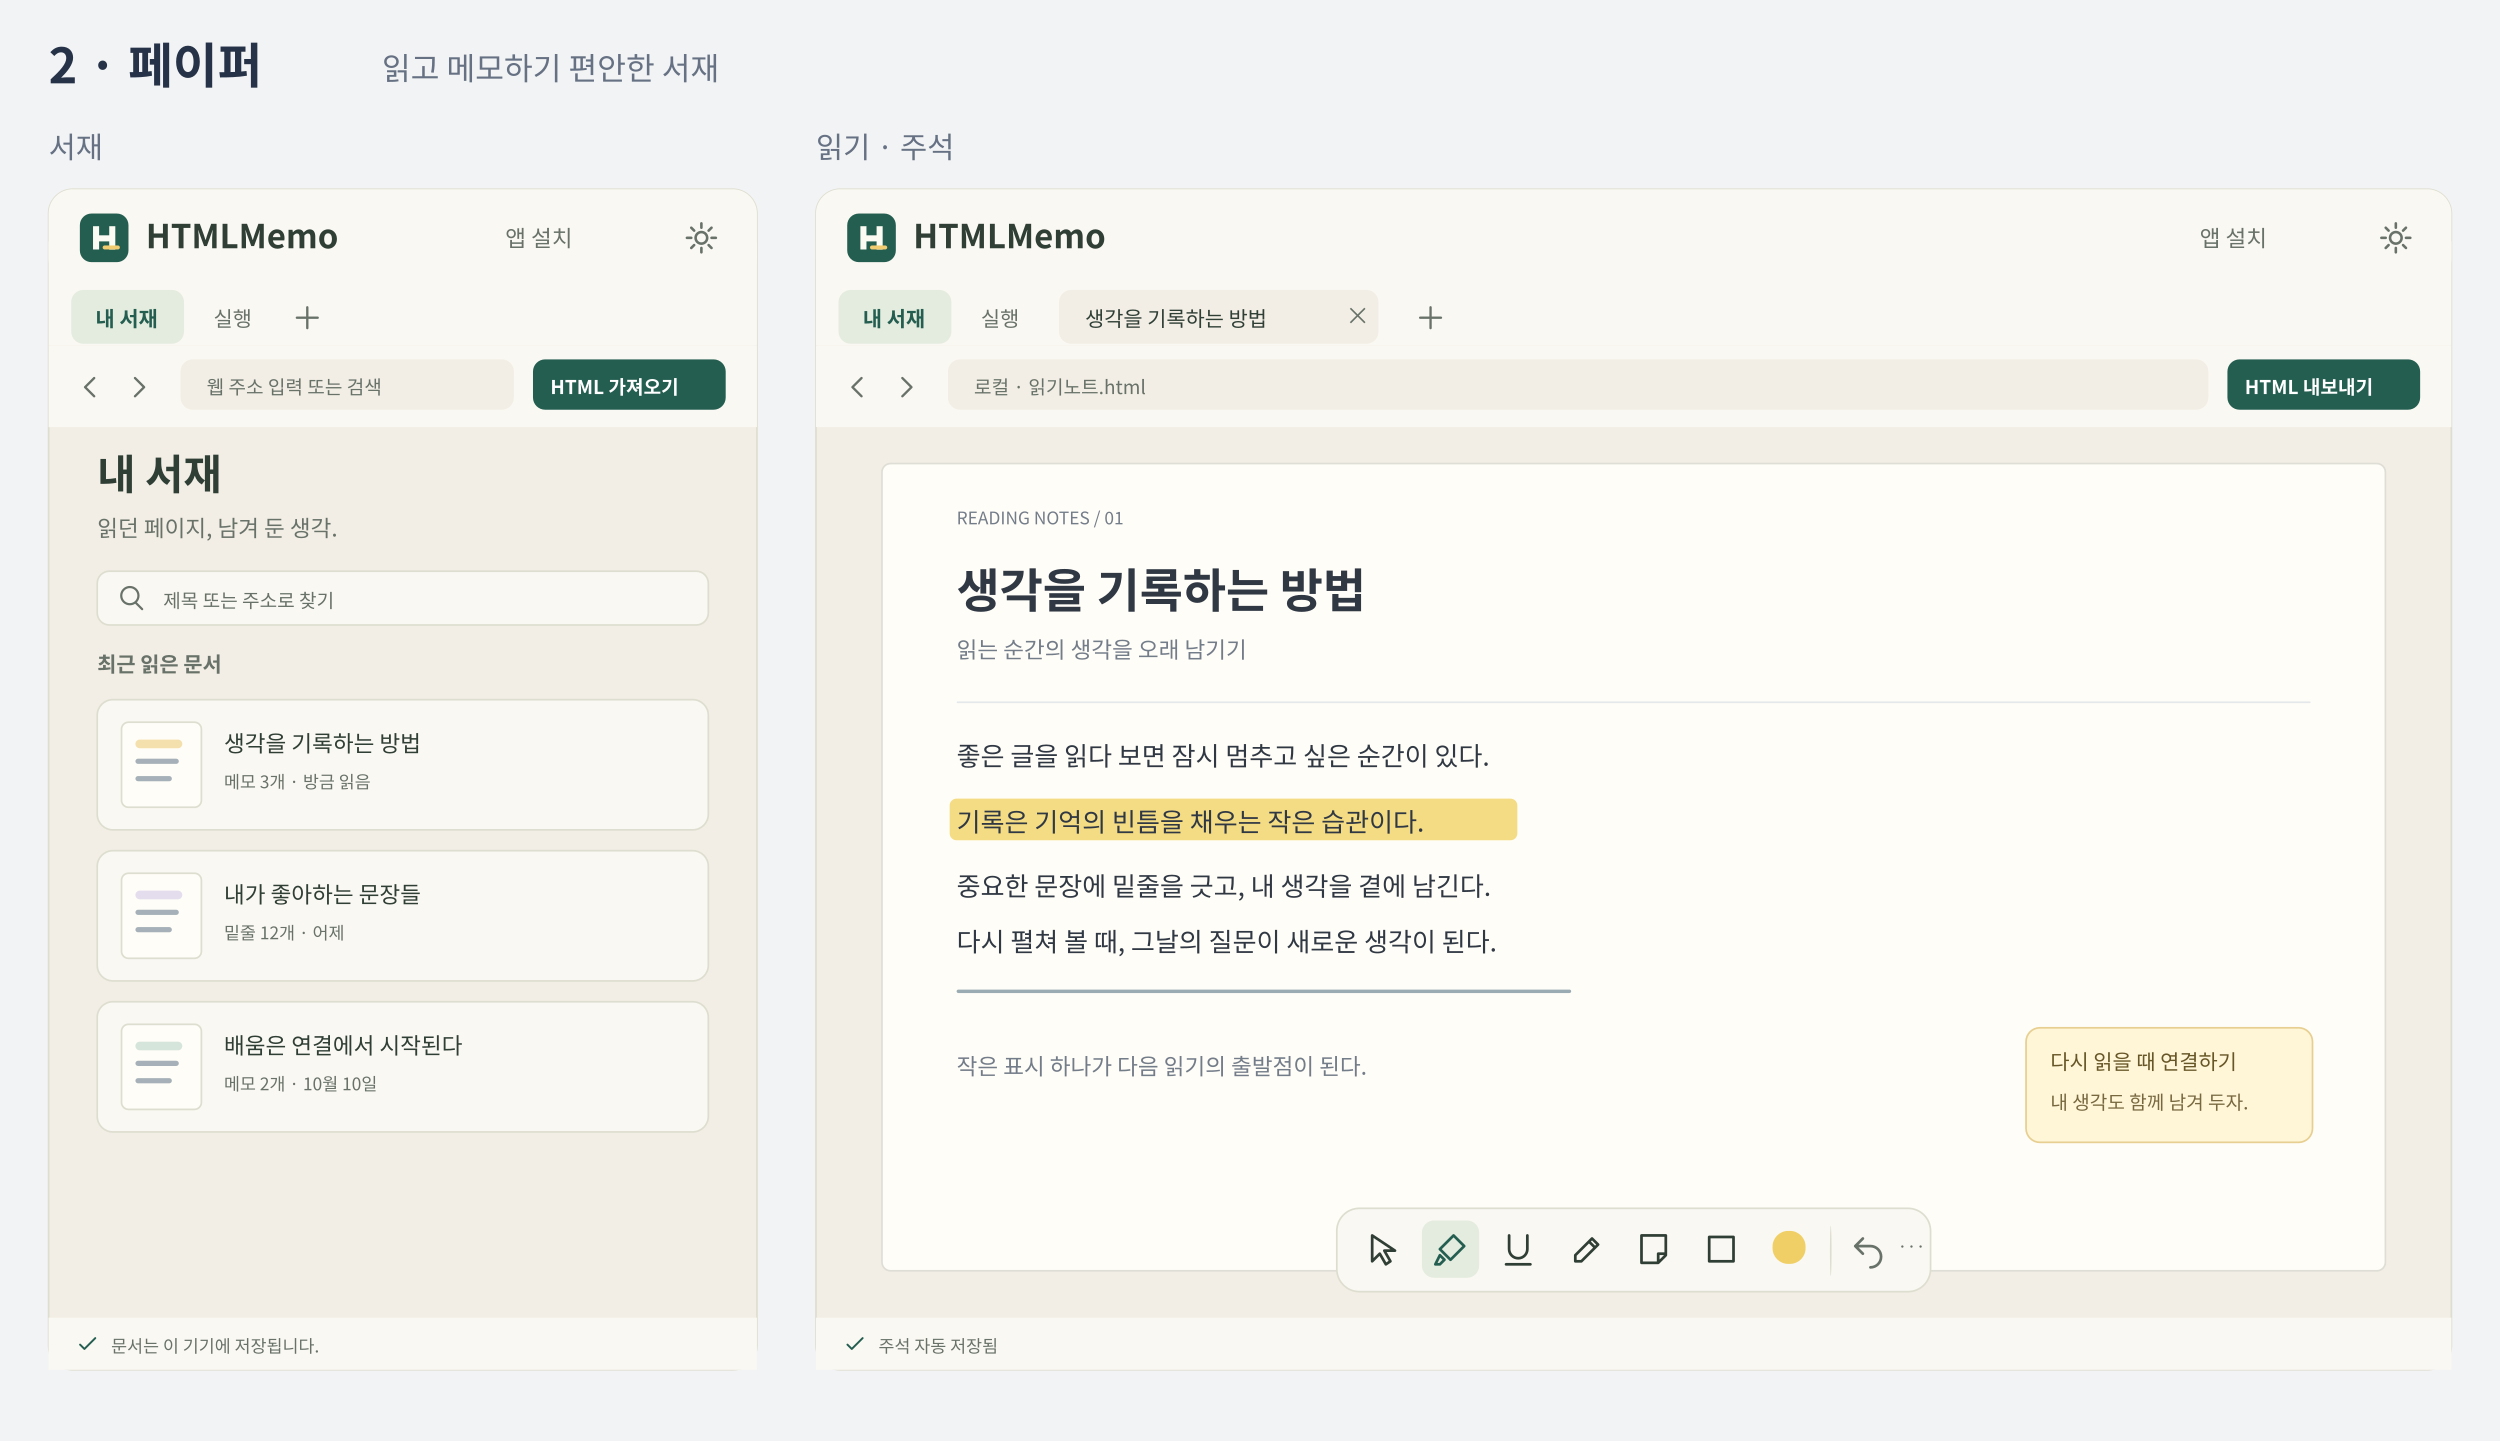
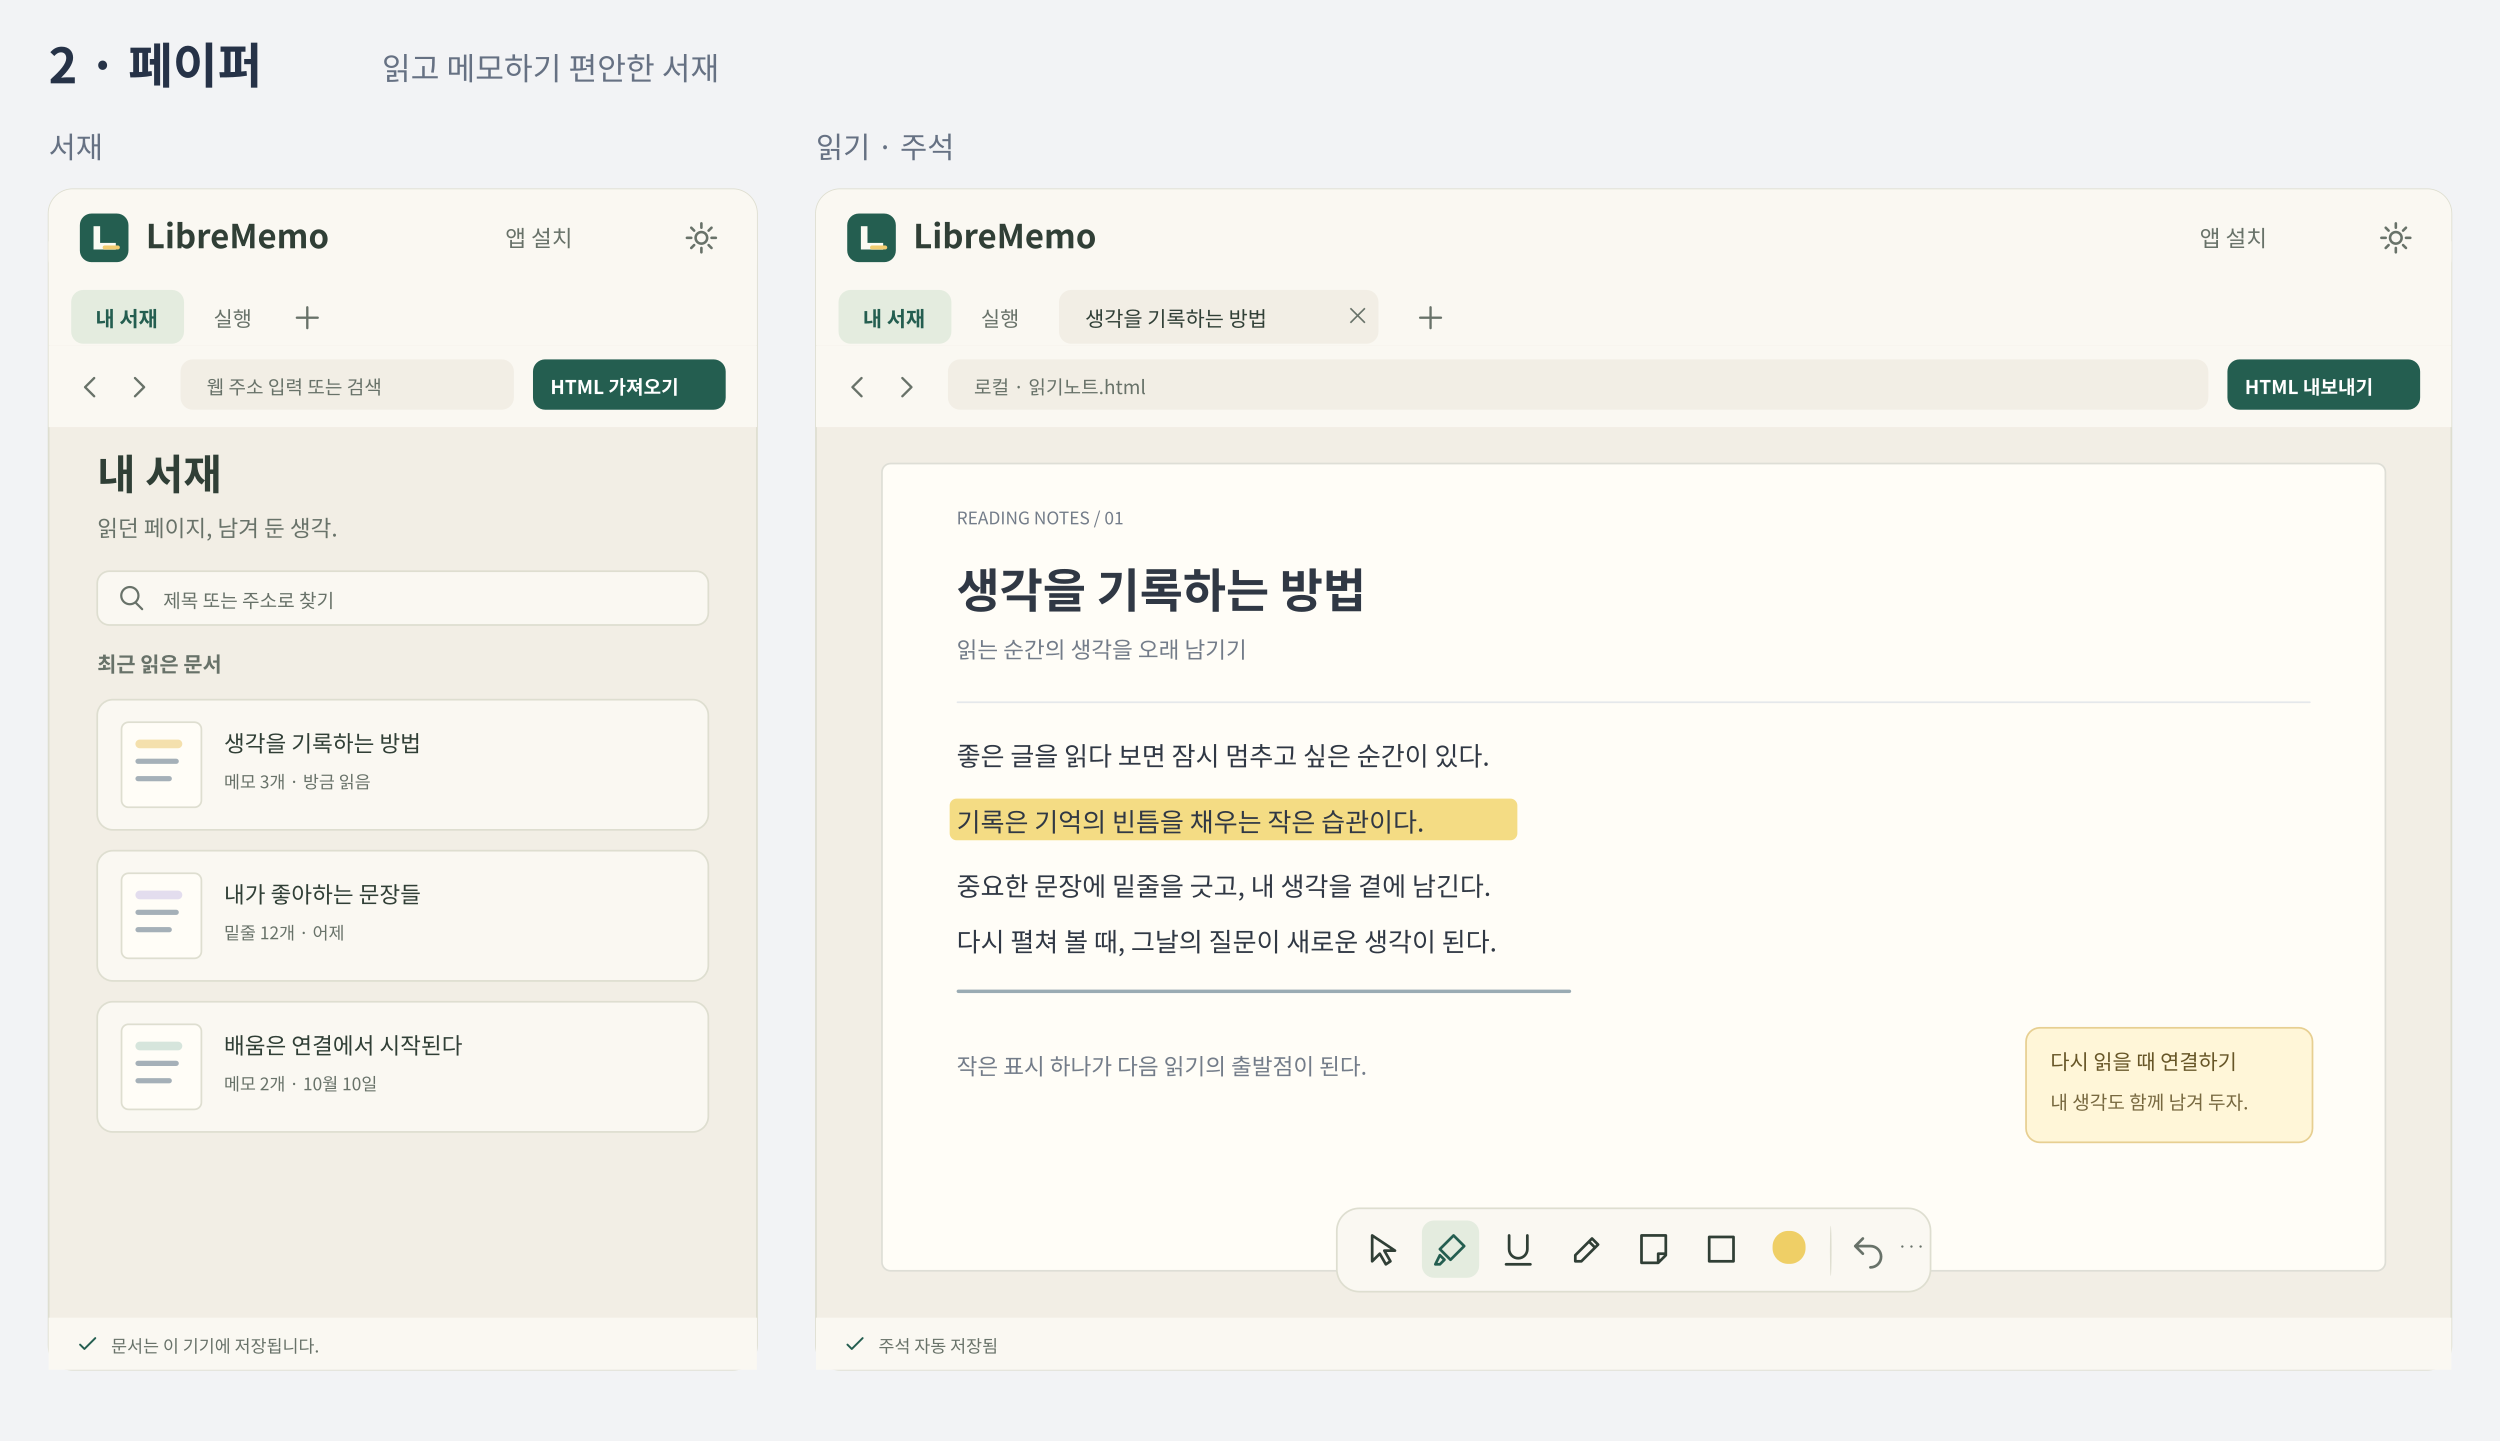
<svg xmlns="http://www.w3.org/2000/svg" width="1440" height="830" viewBox="0 0 1440 830" role="img" aria-labelledby="title">
  <g font-family="Apple SD Gothic Neo, Noto Sans CJK KR, sans-serif">
    <rect x="0" y="0" width="1440" height="830" rx="0" fill="#f2f3f5" stroke="none" />
    <text x="28" y="48" font-size="28" font-weight="600" fill="#263247">2 · 페이퍼</text>
    <text x="220" y="46" font-size="18" font-weight="400" fill="#667183">읽고 메모하기 편안한 서재</text>
    <text x="28" y="91" font-size="17" font-weight="500" fill="#667183">서재</text>
    <text x="470" y="91" font-size="17" font-weight="500" fill="#667183">읽기 · 주석</text>
    <rect x="28" y="109" width="408" height="680" rx="14" fill="#f2eee5" stroke="#deded0" />
    <rect x="28" y="109" width="408" height="54" rx="14" fill="#faf8f2" stroke="none" />
    <rect x="28" y="139" width="408" height="24" rx="0" fill="#faf8f2" stroke="none" />
    <g transform="translate(46 123) scale(0.2916667)">
      <rect x="0" y="0" width="96" height="96" rx="23" fill="#245e50" />
-       <path d="M26 25h12v18h20V25h12v46H58V55H38v16H26z" fill="#fbfbf3" />
+       <path d="M27 25h13v33h31v13H27z" fill="#fbfbf3" />
      <path d="M49 67h26" stroke="#f2cc70" stroke-width="8" stroke-linecap="round" />
    </g>
-     <text x="84" y="143" font-size="19" font-weight="600" fill="#303f36">HTMLMemo</text>
+     <text x="84" y="143" font-size="19" font-weight="600" fill="#303f36">LibreMemo</text>
    <text x="291" y="142" font-size="13" font-weight="400" fill="#687269">앱 설치</text>
    <g transform="translate(394 127) scale(0.8333333)">
      <path d="M12 8a4 4 0 1 1 0 8 4 4 0 0 1 0-8M12 2v3M12 19v3M2 12h3M19 12h3M5 5l2 2M17 17l2 2M5 19l2-2M17 7l2-2" fill="none" stroke="#687269" stroke-width="1.8" stroke-linecap="round" stroke-linejoin="round" />
    </g>
    <rect x="28" y="163" width="408" height="36" rx="0" fill="#faf8f2" stroke="none" />
    <rect x="41" y="167" width="65" height="31" rx="7" fill="#e4ecdf" stroke="none" />
    <text x="55" y="188" font-size="12" font-weight="600" fill="#245e50">내 서재</text>
    <text x="123" y="188" font-size="12" font-weight="400" fill="#687269">실행</text>
    <g transform="translate(168 174) scale(0.75)">
      <path d="M12 4v16M4 12h16" fill="none" stroke="#687269" stroke-width="1.8" stroke-linecap="round" stroke-linejoin="round" />
    </g>
    <rect x="28" y="199" width="408" height="47" rx="0" fill="#faf8f2" stroke="none" />
    <g transform="translate(43 214) scale(0.75)">
      <path d="M15 5 8 12l7 7" fill="none" stroke="#687269" stroke-width="1.8" stroke-linecap="round" stroke-linejoin="round" />
    </g>
    <g transform="translate(71 214) scale(0.75)">
      <path d="M9 5l7 7-7 7" fill="none" stroke="#687269" stroke-width="1.8" stroke-linecap="round" stroke-linejoin="round" />
    </g>
    <rect x="104" y="207" width="192" height="29" rx="7" fill="#f2eee5" stroke="none" />
    <text x="119" y="227" font-size="11" font-weight="400" fill="#687269">웹 주소 입력 또는 검색</text>
    <rect x="307" y="207" width="111" height="29" rx="7" fill="#245e50" stroke="none" />
    <text x="317" y="227" font-size="11" font-weight="600" fill="#ffffff">HTML 가져오기</text>
    <rect x="28" y="759" width="408" height="30" rx="0" fill="#faf8f2" stroke="none" />
    <g transform="translate(43 767) scale(0.625)">
      <path d="m5 12 4 4L19 6" fill="none" stroke="#245e50" stroke-width="1.8" stroke-linecap="round" stroke-linejoin="round" />
    </g>
    <text x="64" y="779" font-size="10" font-weight="400" fill="#687269">문서는 이 기기에 저장됩니다.</text>
    <text x="56" y="282" font-size="24" font-weight="600" fill="#303f36">내 서재</text>
    <text x="56" y="309" font-size="13" font-weight="400" fill="#687269">읽던 페이지, 남겨 둔 생각.</text>
    <rect x="56" y="329" width="352" height="31" rx="7" fill="#faf8f2" stroke="#deded0" />
    <g transform="translate(67 336) scale(0.7083333)">
      <path d="M16 16l5 5M18 10a7 7 0 1 1-14 0 7 7 0 0 1 14 0" fill="none" stroke="#687269" stroke-width="1.8" stroke-linecap="round" stroke-linejoin="round" />
    </g>
    <text x="94" y="350" font-size="11" font-weight="400" fill="#687269">제목 또는 주소로 찾기</text>
    <text x="56" y="387" font-size="12" font-weight="600" fill="#687269">최근 읽은 문서</text>
    <rect x="56" y="403" width="352" height="75" rx="9" fill="#faf8f2" stroke="#deded0" />
    <rect x="70" y="416" width="46" height="49" rx="4" fill="#fffdf7" stroke="#deded0" />
    <rect x="78" y="426" width="27" height="5" rx="2.5" fill="#f4e0ad" stroke="none" />
    <rect x="78" y="437" width="25" height="3" rx="1.5" fill="#a5b0b8" stroke="none" />
    <rect x="78" y="447" width="21" height="3" rx="1.5" fill="#a5b0b8" stroke="none" />
    <text x="129" y="433" font-size="13" font-weight="500" fill="#303f36">생각을 기록하는 방법</text>
    <text x="129" y="454" font-size="10" font-weight="400" fill="#687269">메모 3개 · 방금 읽음</text>
    <rect x="56" y="490" width="352" height="75" rx="9" fill="#faf8f2" stroke="#deded0" />
    <rect x="70" y="503" width="46" height="49" rx="4" fill="#fffdf7" stroke="#deded0" />
    <rect x="78" y="513" width="27" height="5" rx="2.5" fill="#e3ddee" stroke="none" />
    <rect x="78" y="524" width="25" height="3" rx="1.5" fill="#a5b0b8" stroke="none" />
    <rect x="78" y="534" width="21" height="3" rx="1.5" fill="#a5b0b8" stroke="none" />
    <text x="129" y="520" font-size="13" font-weight="500" fill="#303f36">내가 좋아하는 문장들</text>
    <text x="129" y="541" font-size="10" font-weight="400" fill="#687269">밑줄 12개 · 어제</text>
    <rect x="56" y="577" width="352" height="75" rx="9" fill="#faf8f2" stroke="#deded0" />
    <rect x="70" y="590" width="46" height="49" rx="4" fill="#fffdf7" stroke="#deded0" />
    <rect x="78" y="600" width="27" height="5" rx="2.5" fill="#d6e5dc" stroke="none" />
    <rect x="78" y="611" width="25" height="3" rx="1.5" fill="#a5b0b8" stroke="none" />
    <rect x="78" y="621" width="21" height="3" rx="1.5" fill="#a5b0b8" stroke="none" />
    <text x="129" y="607" font-size="13" font-weight="500" fill="#303f36">배움은 연결에서 시작된다</text>
    <text x="129" y="628" font-size="10" font-weight="400" fill="#687269">메모 2개 · 10월 10일</text>
    <rect x="470" y="109" width="942" height="680" rx="14" fill="#f2eee5" stroke="#deded0" />
    <rect x="470" y="109" width="942" height="54" rx="14" fill="#faf8f2" stroke="none" />
    <rect x="470" y="139" width="942" height="24" rx="0" fill="#faf8f2" stroke="none" />
    <g transform="translate(488 123) scale(0.2916667)">
      <rect x="0" y="0" width="96" height="96" rx="23" fill="#245e50" />
-       <path d="M26 25h12v18h20V25h12v46H58V55H38v16H26z" fill="#fbfbf3" />
+       <path d="M27 25h13v33h31v13H27z" fill="#fbfbf3" />
      <path d="M49 67h26" stroke="#f2cc70" stroke-width="8" stroke-linecap="round" />
    </g>
-     <text x="526" y="143" font-size="19" font-weight="600" fill="#303f36">HTMLMemo</text>
+     <text x="526" y="143" font-size="19" font-weight="600" fill="#303f36">LibreMemo</text>
    <text x="1267" y="142" font-size="13" font-weight="400" fill="#687269">앱 설치</text>
    <g transform="translate(1370 127) scale(0.8333333)">
      <path d="M12 8a4 4 0 1 1 0 8 4 4 0 0 1 0-8M12 2v3M12 19v3M2 12h3M19 12h3M5 5l2 2M17 17l2 2M5 19l2-2M17 7l2-2" fill="none" stroke="#687269" stroke-width="1.8" stroke-linecap="round" stroke-linejoin="round" />
    </g>
    <rect x="470" y="163" width="942" height="36" rx="0" fill="#faf8f2" stroke="none" />
    <rect x="483" y="167" width="65" height="31" rx="7" fill="#e4ecdf" stroke="none" />
    <text x="497" y="188" font-size="12" font-weight="600" fill="#245e50">내 서재</text>
    <text x="565" y="188" font-size="12" font-weight="400" fill="#687269">실행</text>
    <rect x="610" y="167" width="184" height="31" rx="7" fill="#f2eee5" stroke="none" />
    <text x="625" y="188" font-size="12" font-weight="400" fill="#303f36">생각을 기록하는 방법</text>
    <text x="775" y="187" font-size="14" font-weight="400" fill="#687269">×</text>
    <g transform="translate(815 174) scale(0.75)">
      <path d="M12 4v16M4 12h16" fill="none" stroke="#687269" stroke-width="1.8" stroke-linecap="round" stroke-linejoin="round" />
    </g>
    <rect x="470" y="199" width="942" height="47" rx="0" fill="#faf8f2" stroke="none" />
    <g transform="translate(485 214) scale(0.75)">
      <path d="M15 5 8 12l7 7" fill="none" stroke="#687269" stroke-width="1.8" stroke-linecap="round" stroke-linejoin="round" />
    </g>
    <g transform="translate(513 214) scale(0.75)">
      <path d="M9 5l7 7-7 7" fill="none" stroke="#687269" stroke-width="1.8" stroke-linecap="round" stroke-linejoin="round" />
    </g>
    <rect x="546" y="207" width="726" height="29" rx="7" fill="#f2eee5" stroke="none" />
    <text x="561" y="227" font-size="11" font-weight="400" fill="#687269">로컬 · 읽기노트.html</text>
    <rect x="1283" y="207" width="111" height="29" rx="7" fill="#245e50" stroke="none" />
    <text x="1293" y="227" font-size="11" font-weight="600" fill="#ffffff">HTML 내보내기</text>
    <rect x="470" y="759" width="942" height="30" rx="0" fill="#faf8f2" stroke="none" />
    <g transform="translate(485 767) scale(0.625)">
      <path d="m5 12 4 4L19 6" fill="none" stroke="#245e50" stroke-width="1.8" stroke-linecap="round" stroke-linejoin="round" />
    </g>
    <text x="506" y="779" font-size="10" font-weight="400" fill="#687269">주석 자동 저장됨</text>
    <rect x="508" y="267" width="866" height="465" rx="5" fill="#fffdf7" stroke="#deded6" />
    <text x="551" y="302" font-size="10" font-weight="500" fill="#737c89">READING NOTES  /  01</text>
    <text x="551" y="350" font-size="27" font-weight="600" fill="#303844">생각을 기록하는 방법</text>
    <text x="551" y="379" font-size="13" font-weight="400" fill="#737c89">읽는 순간의 생각을 오래 남기기</text>
    <rect x="551" y="404" width="780" height="1" rx="0.5" fill="#e5e8eb" stroke="none" />
    <text x="551" y="441" font-size="15" font-weight="400" fill="#303844">좋은 글을 읽다 보면 잠시 멈추고 싶은 순간이 있다.</text>
    <rect x="547" y="460" width="327" height="24" rx="4" fill="#f4dc84" stroke="none" />
    <text x="551" y="479" font-size="15" font-weight="400" fill="#303844">기록은 기억의 빈틈을 채우는 작은 습관이다.</text>
    <text x="551" y="516" font-size="15" font-weight="400" fill="#303844">중요한 문장에 밑줄을 긋고, 내 생각을 곁에 남긴다.</text>
    <text x="551" y="548" font-size="15" font-weight="400" fill="#303844">다시 펼쳐 볼 때, 그날의 질문이 새로운 생각이 된다.</text>
    <rect x="551" y="570" width="354" height="2" rx="1.0" fill="#9aabb3" stroke="none" />
    <rect x="1167" y="592" width="165" height="66" rx="8" fill="#fff6d8" stroke="#e7cf91" />
    <text x="1181" y="616" font-size="12" font-weight="500" fill="#675627">다시 읽을 때 연결하기</text>
    <text x="1181" y="639" font-size="11" font-weight="400" fill="#77683f">내 생각도 함께 남겨 두자.</text>
    <text x="551" y="619" font-size="13" font-weight="400" fill="#737c89">작은 표시 하나가 다음 읽기의 출발점이 된다.</text>
    <rect x="770.0" y="696" width="342" height="48" rx="13" fill="#faf8f2" stroke="#deded0" />
    <g transform="translate(786.0 709) scale(0.875)">
      <path d="M5 3v17l5-5 4 7 3-2-4-7h7z" fill="none" stroke="#303f36" stroke-width="1.8" stroke-linecap="round" stroke-linejoin="round" />
    </g>
    <rect x="819.0" y="703" width="33" height="33" rx="7" fill="#e4ecdf" stroke="none" />
    <g transform="translate(825.0 709) scale(0.875)">
      <path d="m5 12 9-9 7 7-9 9-7-7M5 16l3 3-3 3H2z" fill="none" stroke="#245e50" stroke-width="1.8" stroke-linecap="round" stroke-linejoin="round" />
    </g>
    <g transform="translate(864.0 709) scale(0.875)">
      <path d="M6 3v9a6 6 0 0 0 12 0V3M4 22h16" fill="none" stroke="#303f36" stroke-width="1.8" stroke-linecap="round" stroke-linejoin="round" />
    </g>
    <g transform="translate(903.0 709) scale(0.875)">
      <path d="m5 16 11-11 4 4L9 20H5zM14 7l4 4" fill="none" stroke="#303f36" stroke-width="1.8" stroke-linecap="round" stroke-linejoin="round" />
    </g>
    <g transform="translate(942.0 709) scale(0.875)">
      <path d="M4 3h16v13l-5 5H4zM15 21v-6h5" fill="none" stroke="#303f36" stroke-width="1.8" stroke-linecap="round" stroke-linejoin="round" />
    </g>
    <g transform="translate(981.0 709) scale(0.875)">
      <path d="M4 4h16v16H4z" fill="none" stroke="#303f36" stroke-width="1.8" stroke-linecap="round" stroke-linejoin="round" />
    </g>
    <rect x="1021.0" y="709" width="19" height="19" rx="9" fill="#efcf66" stroke="none" />
    <rect x="1054.0" y="706" width="1" height="29" rx="14.5" fill="#deded0" stroke="none" />
    <g transform="translate(1066.0 709) scale(0.875)">
      <path d="M3 10h10a7 7 0 0 1 0 14M3 10l5-5M3 10l5 5" fill="none" stroke="#687269" stroke-width="1.8" stroke-linecap="round" stroke-linejoin="round" />
    </g>
    <g transform="translate(1092.0 709) scale(0.75)">
      <path d="M5 12h.01M12 12h.01M19 12h.01" fill="none" stroke="#687269" stroke-width="1.8" stroke-linecap="round" stroke-linejoin="round" />
    </g>
  </g>
</svg>
